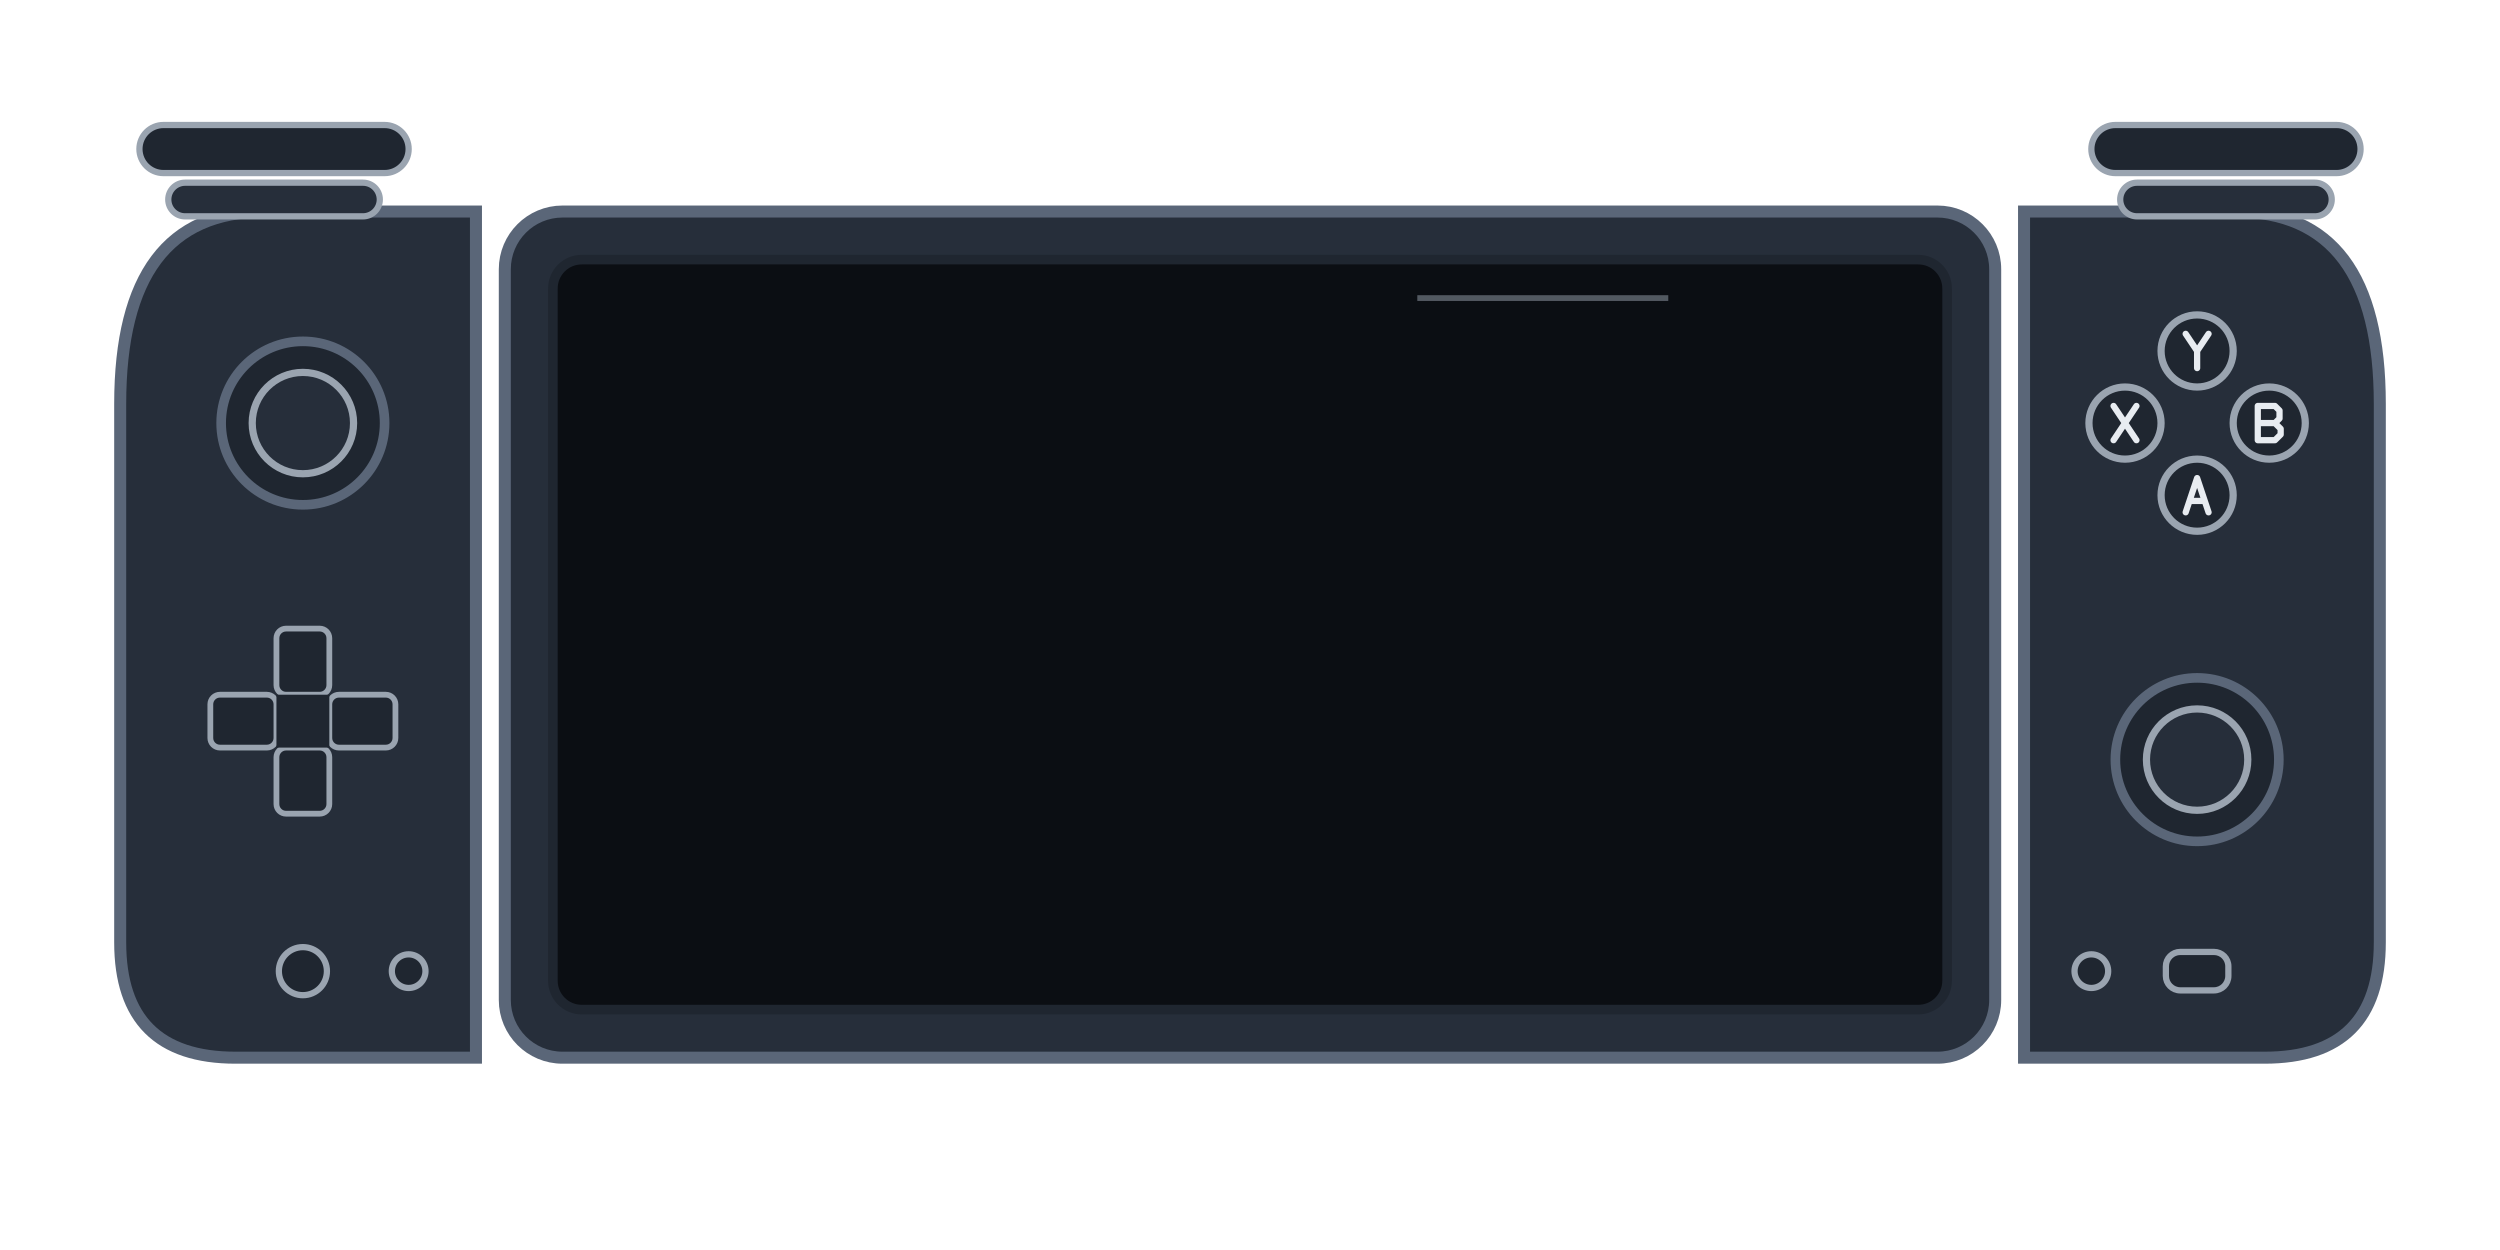
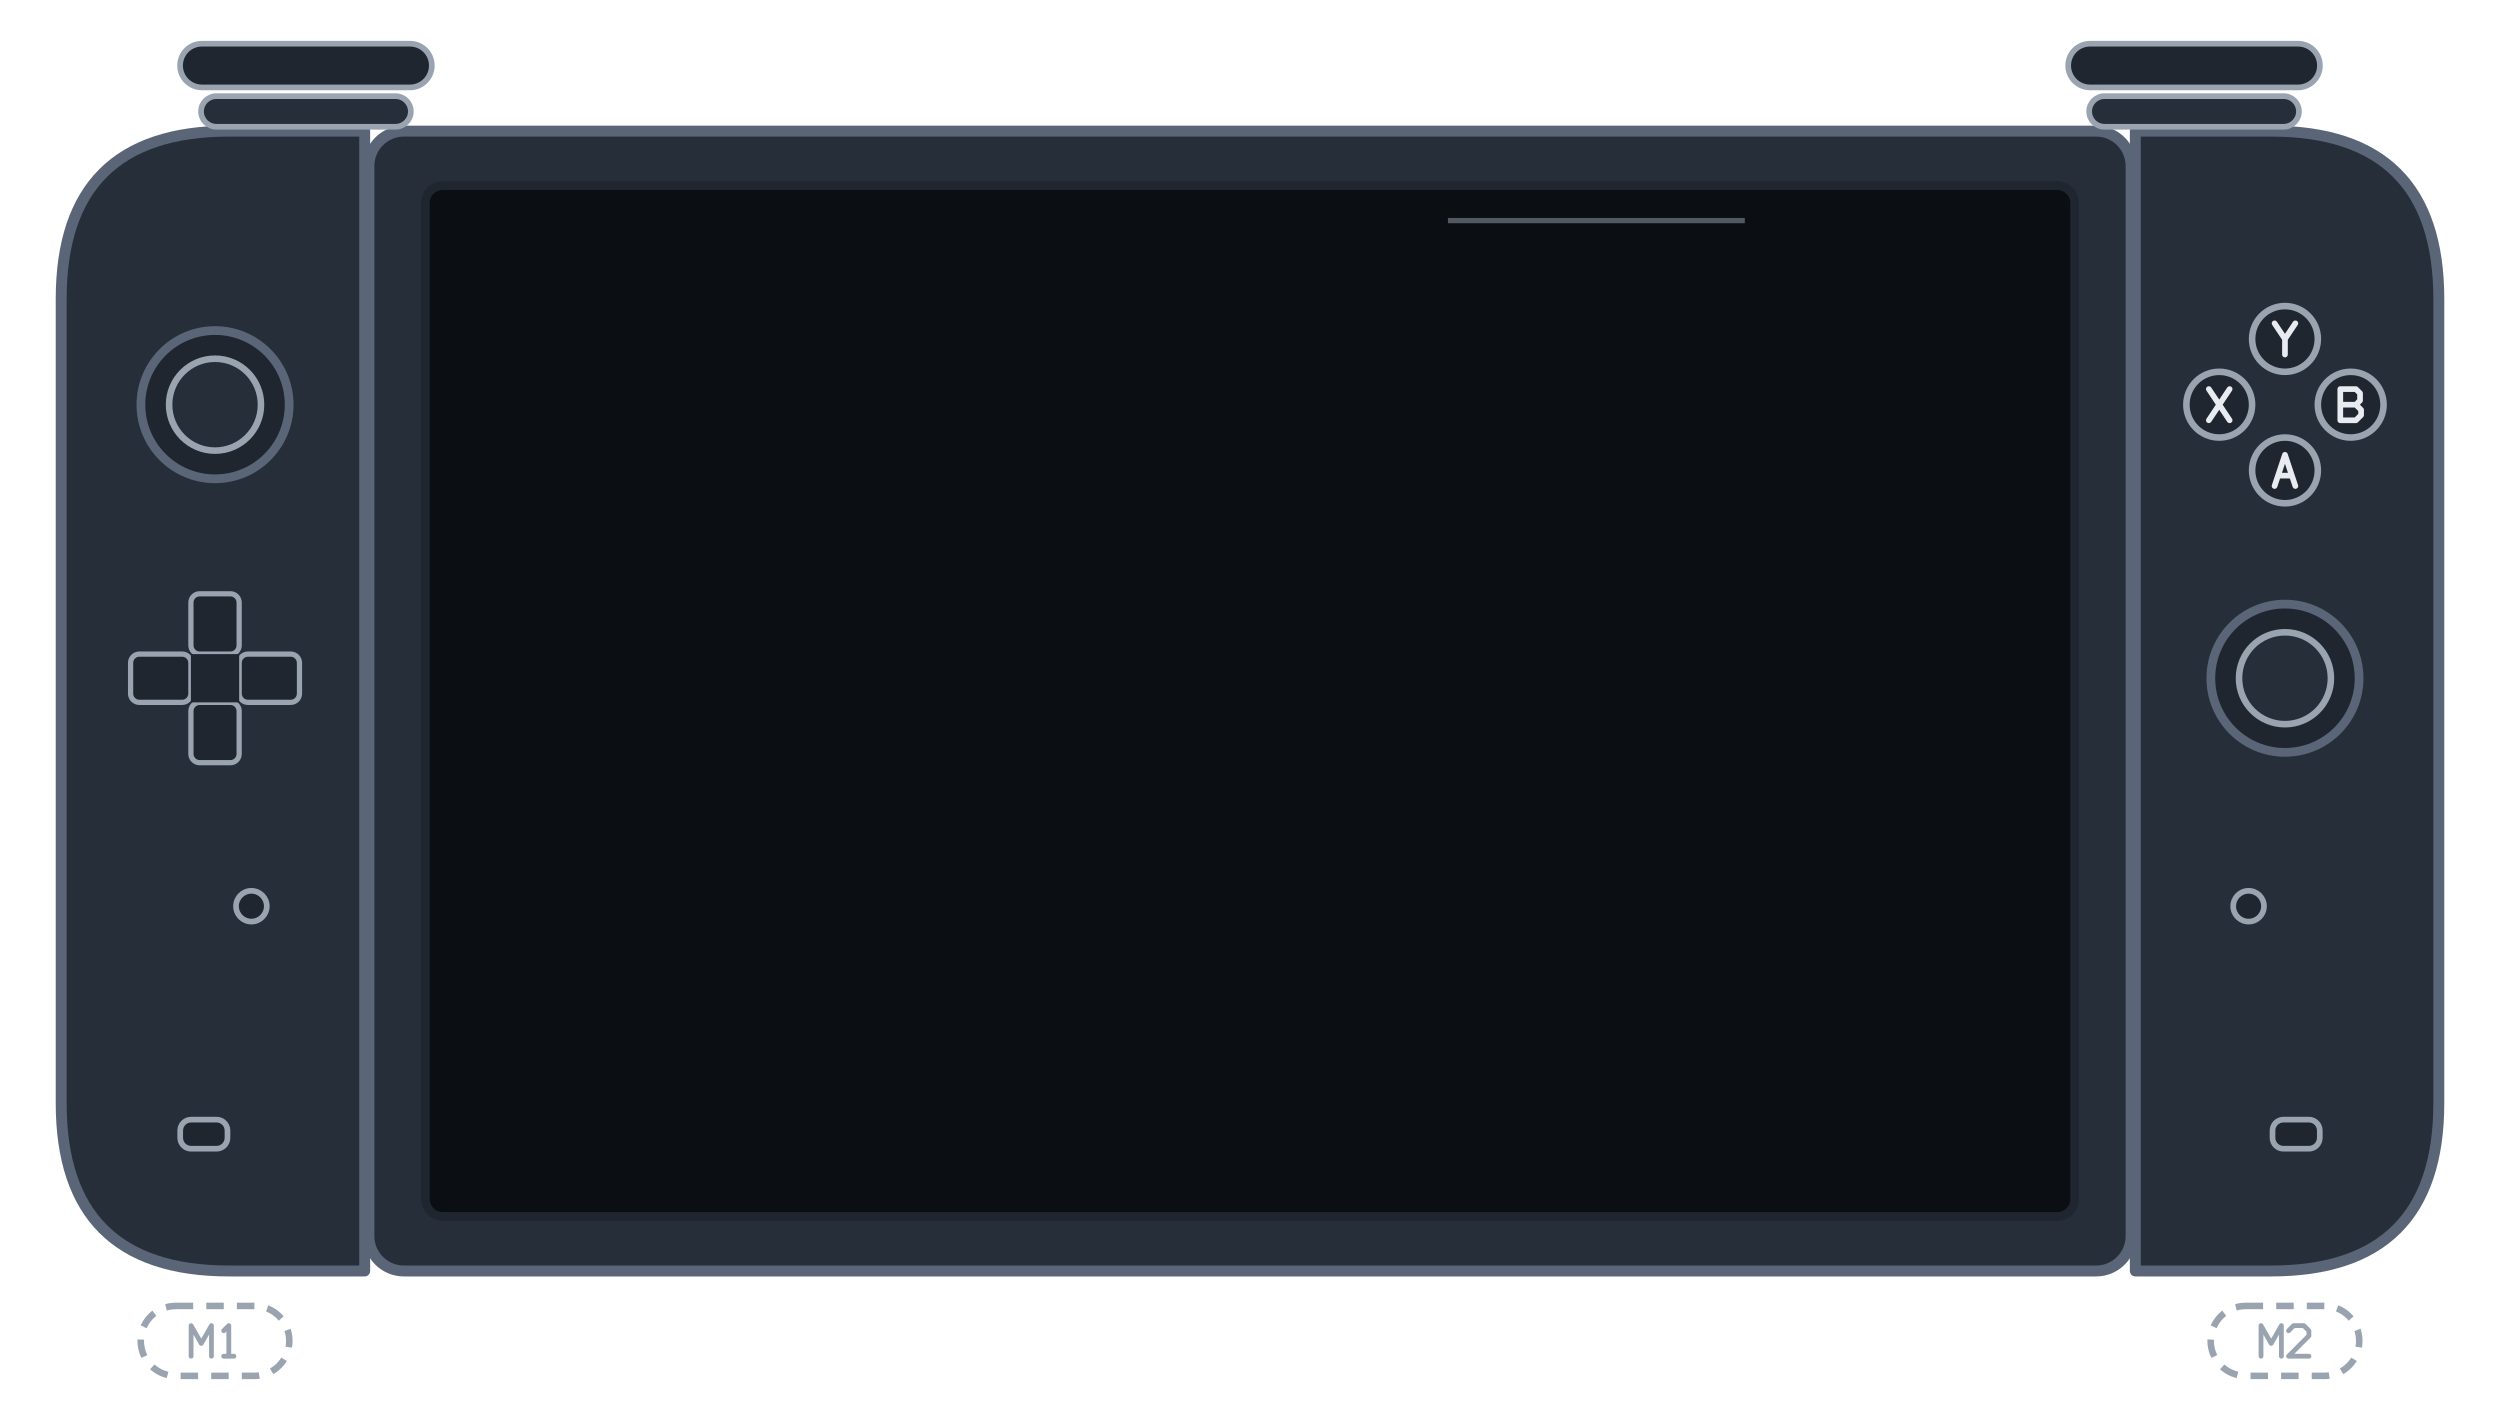
- <svg xmlns="http://www.w3.org/2000/svg" width="520" height="260" viewBox="0 0 520 260">
-   <rect id="part-body" x="105" y="44" width="310" height="176" rx="12" fill="#262E3A" stroke="#5A6678" stroke-width="2.5" />
-   <rect id="part-screen" x="115" y="54" width="290" height="156" rx="6" fill="#0B0E13" stroke="#1F2630" stroke-width="2" />
-   <path d="M294.8 62 L347 62" stroke="#9AA4B0" stroke-width="1.2" opacity="0.5" />
-   <path id="part-controller-left" d="M99 44 H55 Q25 44 25 84 V196 Q25 220 49 220 H99 Z" fill="#262E3A" stroke="#5A6678" stroke-width="2.5" />
-   <path id="part-controller-right" d="M421 44 H465 Q495 44 495 84 V196 Q495 220 471 220 H421 Z" fill="#262E3A" stroke="#5A6678" stroke-width="2.5" />
-   <rect id="btn-LeftTrigger" x="29" y="26" width="56" height="10" rx="5" fill="#1F2630" stroke="#9AA4B0" stroke-width="1.3" />
-   <rect id="btn-RightTrigger" x="435" y="26" width="56" height="10" rx="5" fill="#1F2630" stroke="#9AA4B0" stroke-width="1.3" />
-   <rect id="btn-LeftBumper" x="35" y="38" width="44" height="7" rx="3.5" fill="#262E3A" stroke="#9AA4B0" stroke-width="1.3" />
-   <rect id="btn-RightBumper" x="441" y="38" width="44" height="7" rx="3.5" fill="#262E3A" stroke="#9AA4B0" stroke-width="1.3" />
+ <svg xmlns="http://www.w3.org/2000/svg" width="572" height="321" viewBox="0 0 572 321">
+   <path id="part-controller-left" d="M83.44 30 H52.4 Q14 30 14 68.4 L14 252.4 Q14 290.8 52.4 290.8 H83.44 Z" fill="#262E3A" stroke="#5A6678" stroke-width="2.5" stroke-linejoin="round" />
+   <path id="part-controller-right" d="M488.56 30 H519.6 Q558 30 558 68.4 L558 252.4 Q558 290.8 519.6 290.8 H488.56 Z" fill="#262E3A" stroke="#5A6678" stroke-width="2.5" stroke-linejoin="round" />
+   <rect id="part-body" x="84.4" y="30" width="403.2" height="260.8" rx="8" fill="#262E3A" stroke="#5A6678" stroke-width="2.5" />
+   <rect id="btn-LeftTrigger" x="41.2" y="10" width="57.6" height="10" rx="5" fill="#1F2630" stroke="#9AA4B0" stroke-width="1.3" />
+   <rect id="btn-RightTrigger" x="473.2" y="10" width="57.6" height="10" rx="5" fill="#1F2630" stroke="#9AA4B0" stroke-width="1.3" />
+   <rect id="btn-LeftBumper" x="46" y="22" width="48" height="7" rx="3.5" fill="#262E3A" stroke="#9AA4B0" stroke-width="1.3" />
+   <rect id="btn-RightBumper" x="478" y="22" width="48" height="7" rx="3.5" fill="#262E3A" stroke="#9AA4B0" stroke-width="1.3" />
+   <rect id="part-screen" x="97.32" y="42.47" width="377.366" height="235.854" rx="4" fill="#0B0E13" stroke="#1F2630" stroke-width="2" />
+   <path d="M331.287 50.47 L399.213 50.47" stroke="#9AA4B0" stroke-width="1.2" opacity="0.5" />
  <g id="axis-LeftStick">
-     <circle cx="63" cy="88" r="17" fill="#1F2630" stroke="#5A6678" stroke-width="2" />
-     <circle id="btn-LeftStick" cx="63" cy="88" r="10.54" fill="#262E3A" stroke="#9AA4B0" stroke-width="1.5" />
+     <circle cx="49.2" cy="92.59" r="16.96" fill="#1F2630" stroke="#5A6678" stroke-width="2" />
+     <circle id="btn-LeftStick" cx="49.2" cy="92.59" r="10.515" fill="#262E3A" stroke="#9AA4B0" stroke-width="1.5" />
  </g>
  <g id="btn-DPad">
-     <rect id="btn-DPadUp" x="57.5" y="130.75" width="11" height="13.75" rx="2" fill="#1F2630" stroke="#9AA4B0" stroke-width="1.2" />
-     <rect id="btn-DPadDown" x="57.5" y="155.5" width="11" height="13.75" rx="2" fill="#1F2630" stroke="#9AA4B0" stroke-width="1.2" />
-     <rect id="btn-DPadLeft" x="43.75" y="144.5" width="13.75" height="11" rx="2" fill="#1F2630" stroke="#9AA4B0" stroke-width="1.2" />
-     <rect id="btn-DPadRight" x="68.5" y="144.5" width="13.75" height="11" rx="2" fill="#1F2630" stroke="#9AA4B0" stroke-width="1.2" />
-     <rect x="57.5" y="144.5" width="11" height="11" fill="#1F2630" />
+     <rect id="btn-DPadUp" x="43.68" y="135.86" width="11.04" height="13.8" rx="2" fill="#1F2630" stroke="#9AA4B0" stroke-width="1.2" />
+     <rect id="btn-DPadDown" x="43.68" y="160.7" width="11.04" height="13.8" rx="2" fill="#1F2630" stroke="#9AA4B0" stroke-width="1.2" />
+     <rect id="btn-DPadLeft" x="29.88" y="149.66" width="13.8" height="11.04" rx="2" fill="#1F2630" stroke="#9AA4B0" stroke-width="1.2" />
+     <rect id="btn-DPadRight" x="54.72" y="149.66" width="13.8" height="11.04" rx="2" fill="#1F2630" stroke="#9AA4B0" stroke-width="1.2" />
+     <rect x="43.68" y="149.66" width="11.04" height="11.04" fill="#1F2630" />
  </g>
  <g id="btn-North">
-     <circle cx="457" cy="73" r="7.5" fill="#1F2630" stroke="#9AA4B0" stroke-width="1.5" />
-     <path d="M454.62 69.44 L457.00 73.00 L459.38 69.44 M457.00 73.00 L457.00 76.56" fill="none" stroke="#E8ECF1" stroke-width="1.30" stroke-linecap="round" stroke-linejoin="round" />
+     <circle cx="522.8" cy="77.55" r="7.52" fill="#1F2630" stroke="#9AA4B0" stroke-width="1.5" />
+     <path d="M520.42 73.98 L522.80 77.55 L525.18 73.98 M522.80 77.55 L522.80 81.12" fill="none" stroke="#E8ECF1" stroke-width="1.30" stroke-linecap="round" stroke-linejoin="round" />
  </g>
  <g id="btn-East">
-     <circle cx="472" cy="88" r="7.5" fill="#1F2630" stroke="#9AA4B0" stroke-width="1.5" />
-     <path d="M469.62 84.44 L469.62 91.56 L473.19 91.56 L474.38 90.38 L474.38 89.19 L473.19 88.00 L469.62 88.00 M469.62 84.44 L473.19 84.44 L474.14 85.39 L474.14 87.05 L473.19 88.00" fill="none" stroke="#E8ECF1" stroke-width="1.30" stroke-linecap="round" stroke-linejoin="round" />
+     <circle cx="537.84" cy="92.59" r="7.52" fill="#1F2630" stroke="#9AA4B0" stroke-width="1.5" />
+     <path d="M535.46 89.02 L535.46 96.16 L539.03 96.16 L540.22 94.97 L540.22 93.78 L539.03 92.59 L535.46 92.59 M535.46 89.02 L539.03 89.02 L539.98 89.97 L539.98 91.64 L539.03 92.59" fill="none" stroke="#E8ECF1" stroke-width="1.30" stroke-linecap="round" stroke-linejoin="round" />
  </g>
  <g id="btn-South">
-     <circle cx="457" cy="103" r="7.5" fill="#1F2630" stroke="#9AA4B0" stroke-width="1.5" />
-     <path d="M454.62 106.56 L457.00 99.44 L459.38 106.56 M455.46 104.19 L458.54 104.19" fill="none" stroke="#E8ECF1" stroke-width="1.30" stroke-linecap="round" stroke-linejoin="round" />
+     <circle cx="522.8" cy="107.63" r="7.52" fill="#1F2630" stroke="#9AA4B0" stroke-width="1.5" />
+     <path d="M520.42 111.20 L522.80 104.06 L525.18 111.20 M521.25 108.82 L524.35 108.82" fill="none" stroke="#E8ECF1" stroke-width="1.30" stroke-linecap="round" stroke-linejoin="round" />
  </g>
  <g id="btn-West">
-     <circle cx="442" cy="88" r="7.5" fill="#1F2630" stroke="#9AA4B0" stroke-width="1.5" />
-     <path d="M439.62 84.44 L444.38 91.56 M444.38 84.44 L439.62 91.56" fill="none" stroke="#E8ECF1" stroke-width="1.30" stroke-linecap="round" stroke-linejoin="round" />
+     <circle cx="507.76" cy="92.59" r="7.52" fill="#1F2630" stroke="#9AA4B0" stroke-width="1.5" />
+     <path d="M505.38 89.02 L510.14 96.16 M510.14 89.02 L505.38 96.16" fill="none" stroke="#E8ECF1" stroke-width="1.30" stroke-linecap="round" stroke-linejoin="round" />
  </g>
  <g id="axis-RightStick">
-     <circle cx="457" cy="158" r="17" fill="#1F2630" stroke="#5A6678" stroke-width="2" />
-     <circle id="btn-RightStick" cx="457" cy="158" r="10.54" fill="#262E3A" stroke="#9AA4B0" stroke-width="1.5" />
+     <circle cx="522.8" cy="155.18" r="16.96" fill="#1F2630" stroke="#5A6678" stroke-width="2" />
+     <circle id="btn-RightStick" cx="522.8" cy="155.18" r="10.515" fill="#262E3A" stroke="#9AA4B0" stroke-width="1.5" />
  </g>
-   <g id="btn-Guide">
-     <circle cx="63" cy="202" r="5" fill="#1F2630" stroke="#9AA4B0" stroke-width="1.3" />
+   <g id="btn-Keyboard">
+     <rect x="41.232" y="256.172" width="10.816" height="6.656" rx="2.496" fill="#1F2630" stroke="#9AA4B0" stroke-width="1.3" />
  </g>
  <g id="btn-QuickAccess">
-     <rect x="450.5" y="198" width="13" height="8" rx="3" fill="#1F2630" stroke="#9AA4B0" stroke-width="1.3" />
+     <rect x="519.952" y="256.172" width="10.816" height="6.656" rx="2.496" fill="#1F2630" stroke="#9AA4B0" stroke-width="1.3" />
  </g>
  <g id="btn-Select">
-     <circle cx="85" cy="202" r="3.5" fill="#1F2630" stroke="#9AA4B0" stroke-width="1.3" />
+     <circle cx="57.52" cy="207.34" r="3.52" fill="#1F2630" stroke="#9AA4B0" stroke-width="1.3" />
  </g>
  <g id="btn-Start">
-     <circle cx="435" cy="202" r="3.5" fill="#1F2630" stroke="#9AA4B0" stroke-width="1.3" />
+     <circle cx="514.48" cy="207.34" r="3.52" fill="#1F2630" stroke="#9AA4B0" stroke-width="1.3" />
+   </g>
+   <g id="btn-LeftPaddle1">
+     <rect x="32.2" y="298.8" width="34" height="16" rx="8" fill="none" stroke="#9AA4B0" stroke-width="1.5" stroke-dasharray="4 3" />
+     <path d="M43.72 310.30 L43.72 303.30 L46.05 307.38 L48.38 303.30 L48.38 310.30 M51.18 304.47 L52.35 303.30 L52.35 310.30 M51.18 310.30 L53.52 310.30" fill="none" stroke="#9AA4B0" stroke-width="1.10" stroke-linecap="round" stroke-linejoin="round" />
+   </g>
+   <g id="btn-RightPaddle1">
+     <rect x="505.8" y="298.8" width="34" height="16" rx="8" fill="none" stroke="#9AA4B0" stroke-width="1.5" stroke-dasharray="4 3" />
+     <path d="M517.32 310.30 L517.32 303.30 L519.65 307.38 L521.98 303.30 L521.98 310.30 M523.62 304.47 L524.78 303.30 L527.12 303.30 L528.28 304.47 L528.28 305.63 L523.62 310.30 L528.28 310.30" fill="none" stroke="#9AA4B0" stroke-width="1.10" stroke-linecap="round" stroke-linejoin="round" />
  </g>
</svg>
